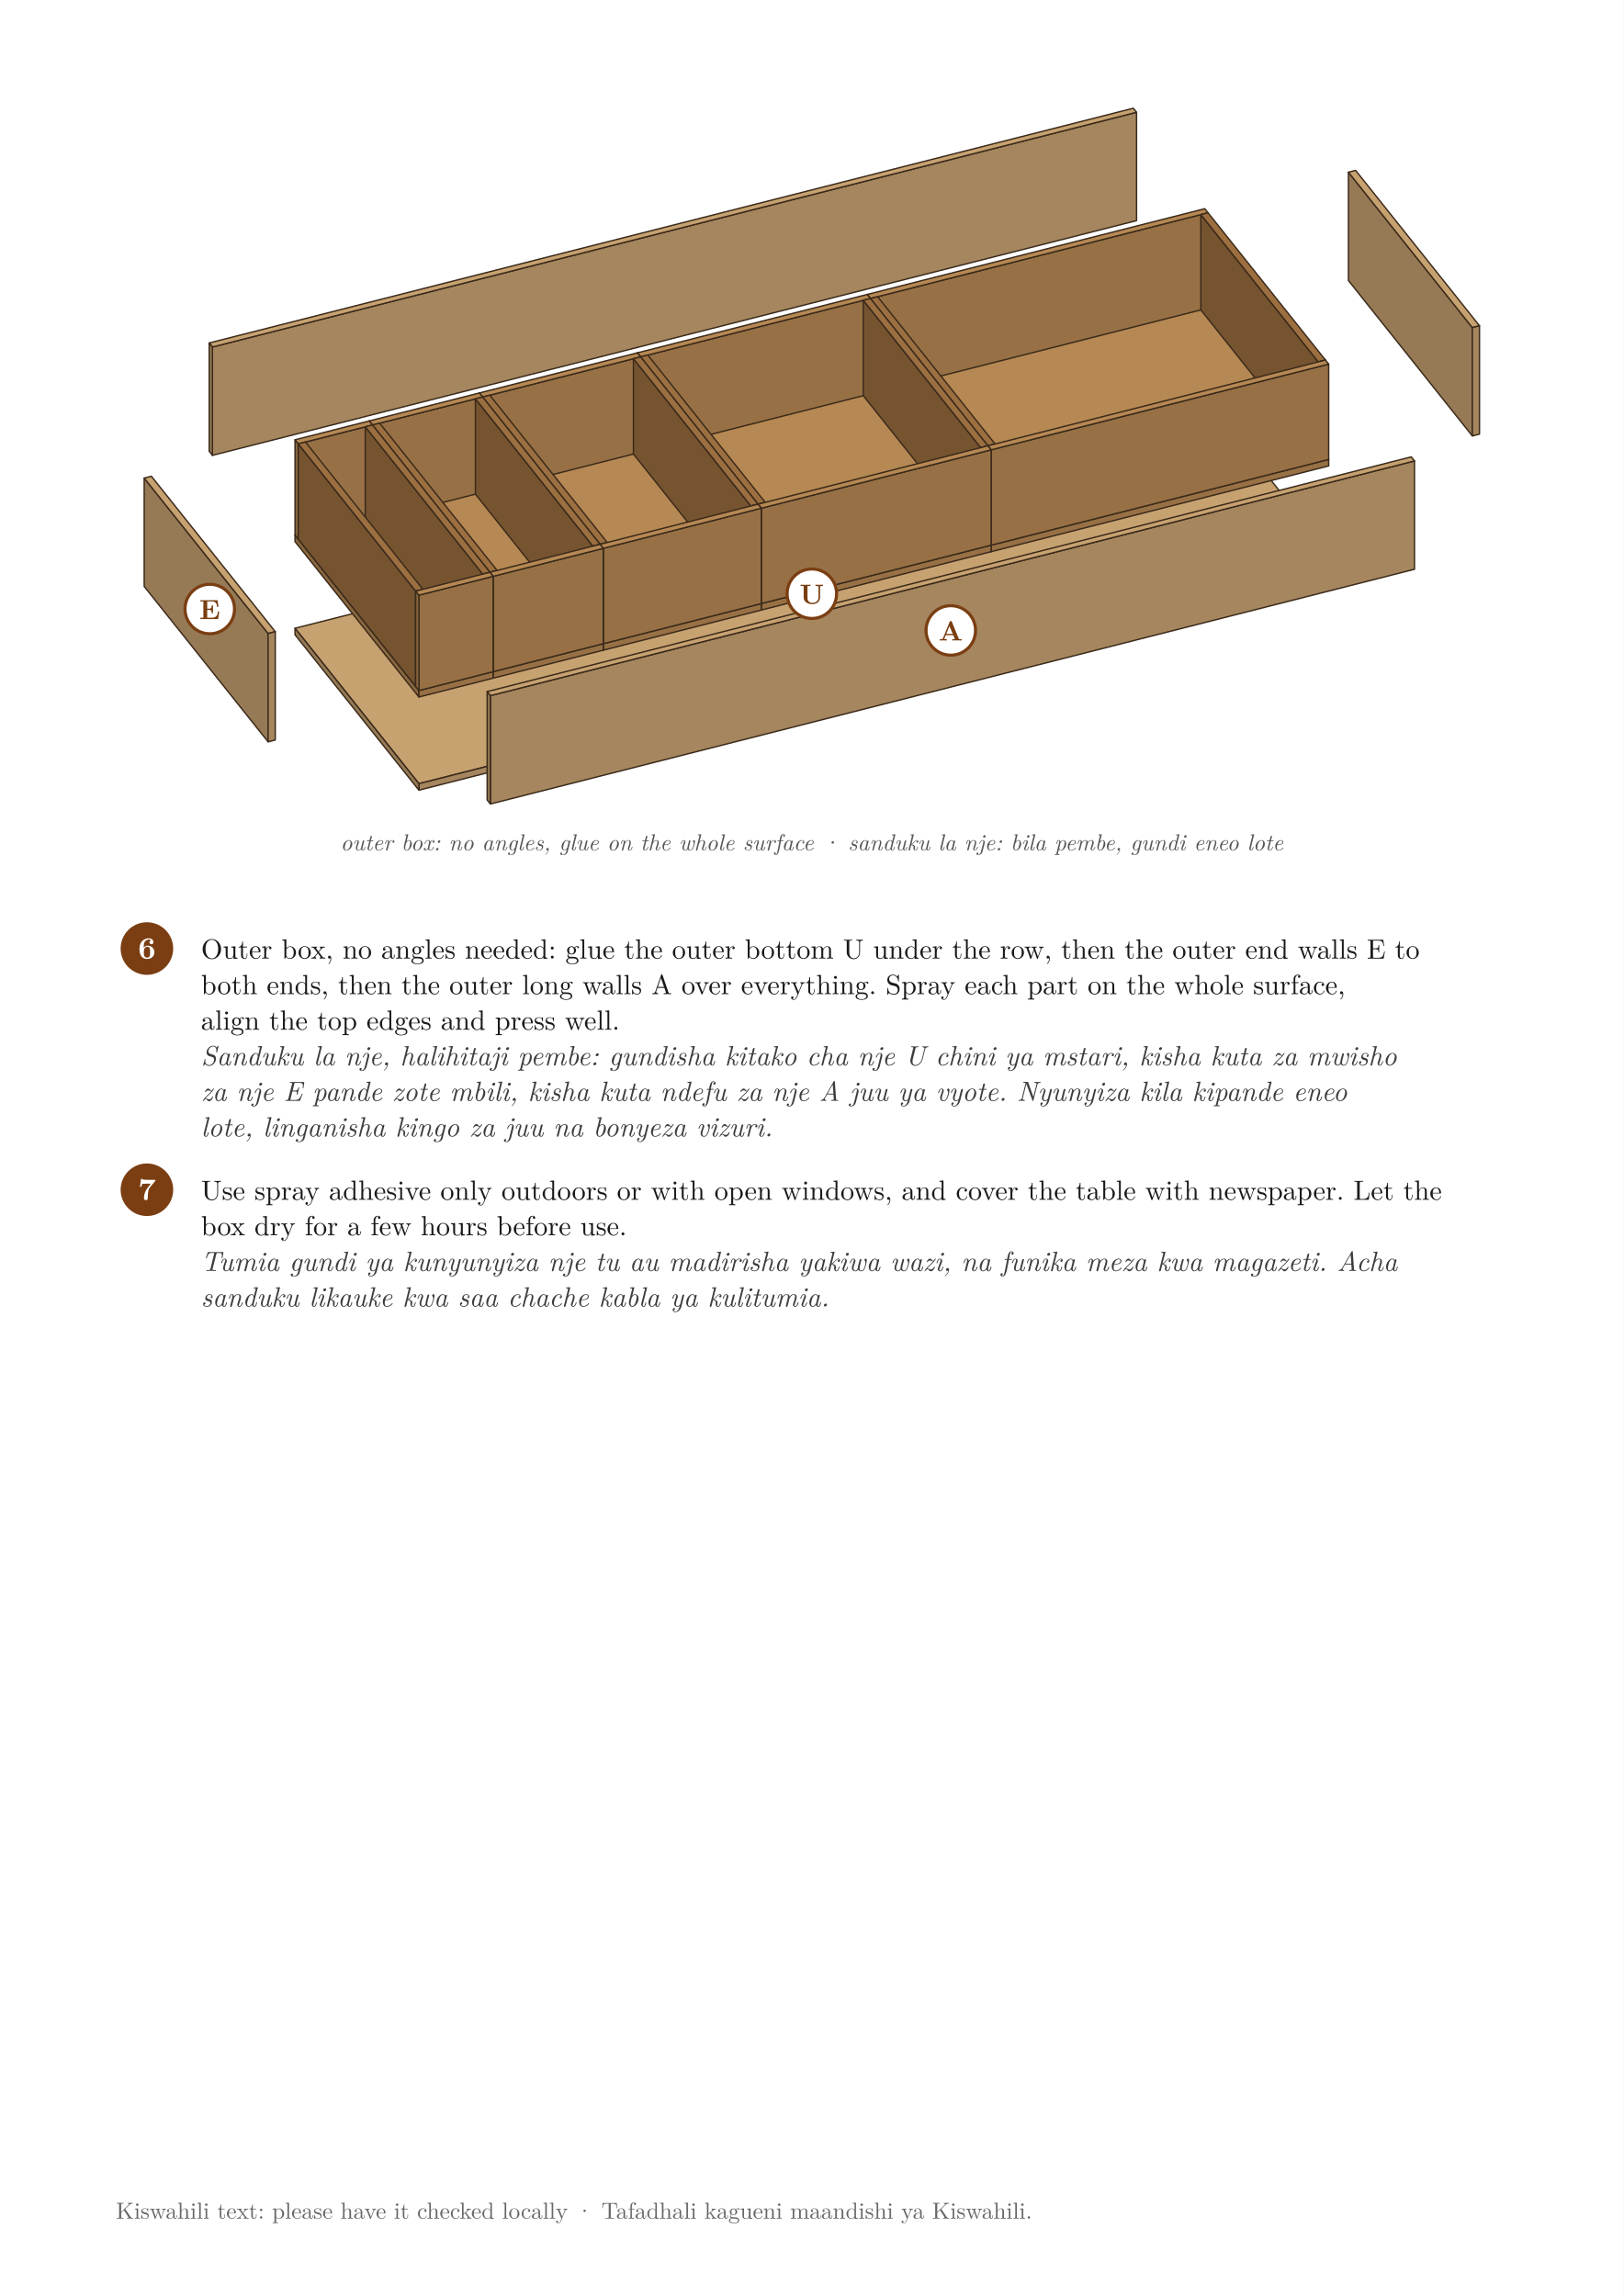
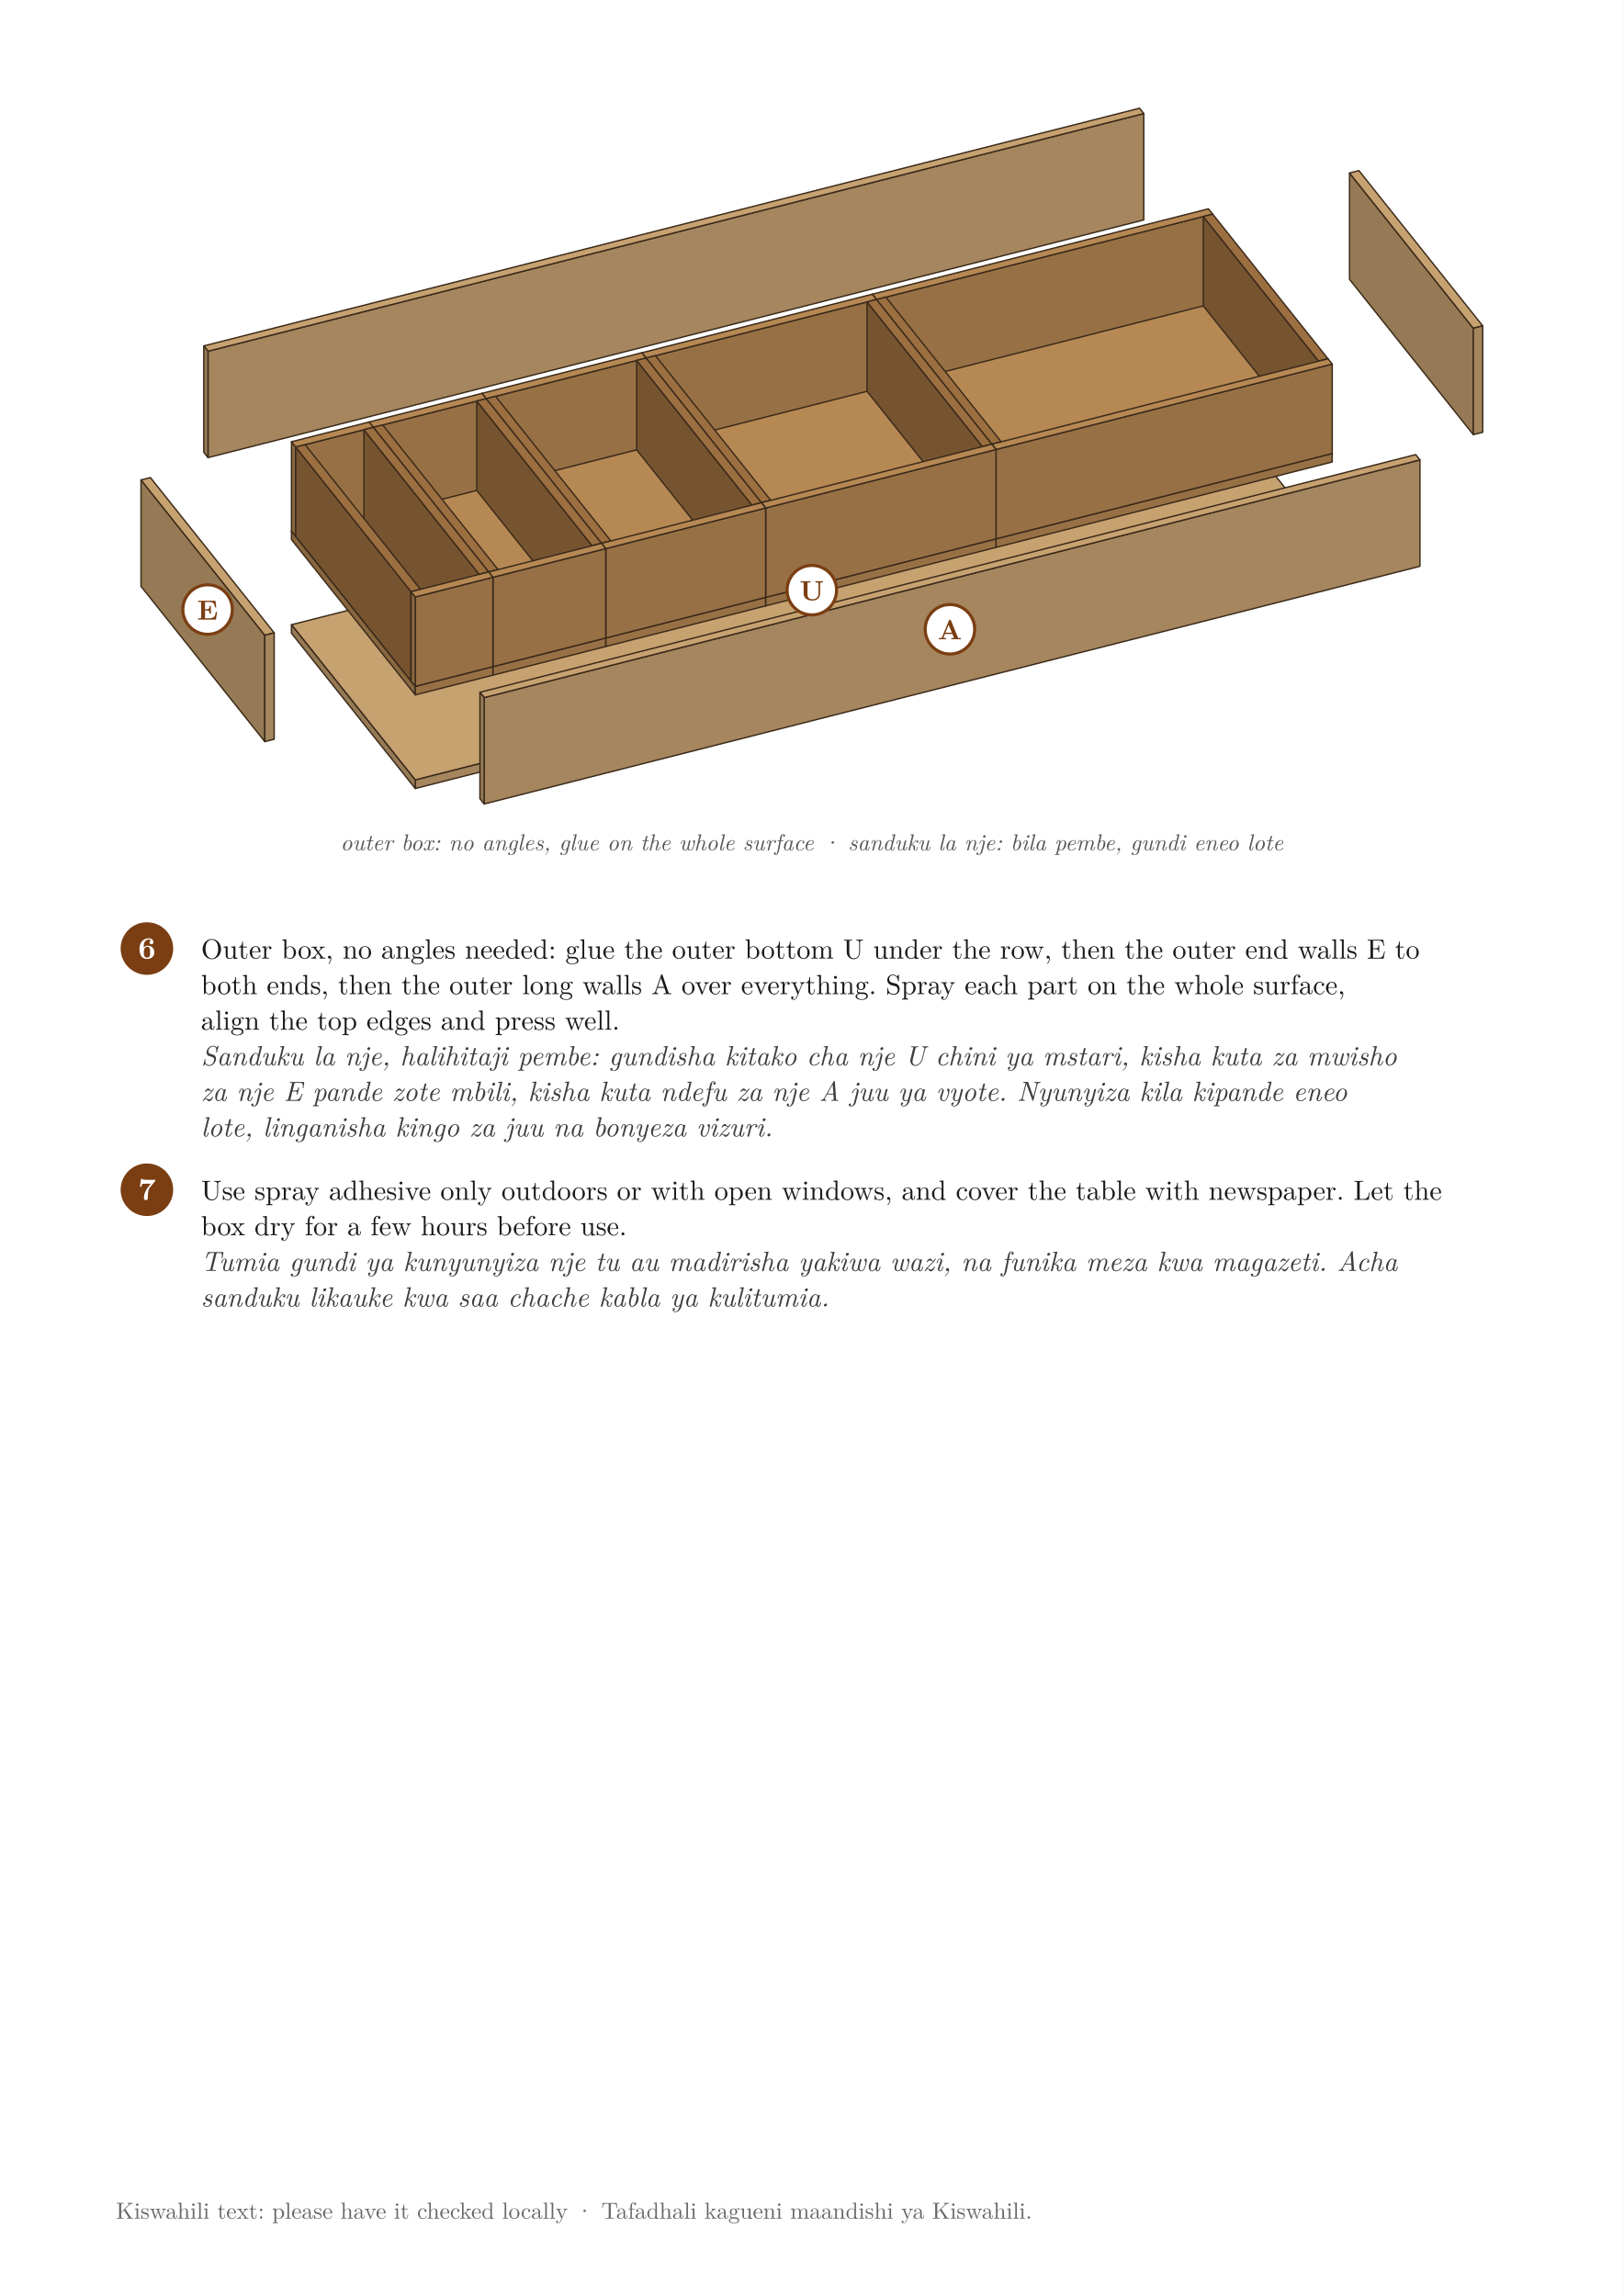
<svg xmlns="http://www.w3.org/2000/svg" width="210mm" height="297mm" viewBox="0 0 210 297" font-family="'Latin Modern Roman', 'CMU Serif', serif">
  <rect width="100%" height="100%" fill="#ffffff" />
-   <path d="M190.422,56.393 L190.422,42.379 L174.398,22.277 L174.398,36.290 L190.422,56.393 Z " fill="#967a55" fill-rule="evenodd" stroke="#3b2a1a" stroke-width="0.18" stroke-linejoin="round" />
-   <path d="M174.398,22.277 L190.422,42.379 L191.351,42.143 L175.327,22.041 L174.398,22.277 Z " fill="#c7a271" fill-rule="evenodd" stroke="#3b2a1a" stroke-width="0.18" stroke-linejoin="round" />
-   <path d="M190.422,56.393 L191.351,56.157 L191.351,42.143 L190.422,42.379 L190.422,56.393 Z " fill="#a5865e" fill-rule="evenodd" stroke="#3b2a1a" stroke-width="0.18" stroke-linejoin="round" />
-   <path d="M27.474,58.901 L146.995,28.538 L146.995,14.524 L27.474,44.888 L27.474,58.901 Z " fill="#a5865e" fill-rule="evenodd" stroke="#3b2a1a" stroke-width="0.18" stroke-linejoin="round" />
-   <path d="M27.056,44.363 L27.474,44.888 L146.995,14.524 L146.577,14.000 L27.056,44.363 Z " fill="#c7a271" fill-rule="evenodd" stroke="#3b2a1a" stroke-width="0.18" stroke-linejoin="round" />
-   <path d="M27.474,58.901 L27.474,44.888 L27.056,44.363 L27.056,58.377 L27.474,58.901 Z " fill="#967a55" fill-rule="evenodd" stroke="#3b2a1a" stroke-width="0.18" stroke-linejoin="round" />
-   <path d="M38.156,81.271 L54.180,101.373 L171.844,71.482 L155.820,51.380 L38.156,81.271 Z " fill="#c7a271" fill-rule="evenodd" stroke="#3b2a1a" stroke-width="0.18" stroke-linejoin="round" />
-   <path d="M54.180,102.214 L171.844,72.323 L171.844,71.482 L54.180,101.373 L54.180,102.214 Z " fill="#a5865e" fill-rule="evenodd" stroke="#3b2a1a" stroke-width="0.18" stroke-linejoin="round" />
-   <path d="M54.180,102.214 L54.180,101.373 L38.156,81.271 L38.156,82.112 L54.180,102.214 Z " fill="#967a55" fill-rule="evenodd" stroke="#3b2a1a" stroke-width="0.18" stroke-linejoin="round" />
-   <path d="M112.160,50.420 L128.184,70.522 L171.844,59.431 L155.820,39.328 L112.160,50.420 Z " fill="#b68853" fill-rule="evenodd" stroke="#3b2a1a" stroke-width="0.18" stroke-linejoin="round" />
-   <path d="M128.184,71.363 L128.184,70.522 L112.160,50.420 L112.160,51.260 L128.184,71.363 Z " fill="#89673f" fill-rule="evenodd" stroke="#3b2a1a" stroke-width="0.18" stroke-linejoin="round" />
-   <path d="M128.184,71.363 L171.844,60.271 L171.844,59.431 L128.184,70.522 L128.184,71.363 Z " fill="#977145" fill-rule="evenodd" stroke="#3b2a1a" stroke-width="0.18" stroke-linejoin="round" />
-   <path d="M112.578,50.944 L156.238,39.853 L156.238,27.521 L112.578,38.612 L112.578,50.944 Z " fill="#977145" fill-rule="evenodd" stroke="#3b2a1a" stroke-width="0.18" stroke-linejoin="round" />
-   <path d="M112.160,38.088 L112.578,38.612 L156.238,27.521 L155.820,26.997 L112.160,38.088 Z " fill="#b68853" fill-rule="evenodd" stroke="#3b2a1a" stroke-width="0.18" stroke-linejoin="round" />
-   <path d="M112.578,50.944 L112.578,38.612 L112.160,38.088 L112.160,50.420 L112.578,50.944 Z " fill="#89673f" fill-rule="evenodd" stroke="#3b2a1a" stroke-width="0.18" stroke-linejoin="round" />
-   <path d="M170.497,59.142 L170.497,46.810 L155.309,27.757 L155.309,40.089 L170.497,59.142 Z " fill="#765430" fill-rule="evenodd" stroke="#3b2a1a" stroke-width="0.18" stroke-linejoin="round" />
-   <path d="M155.309,27.757 L170.497,46.810 L171.426,46.574 L156.238,27.521 L155.309,27.757 Z " fill="#9c6f40" fill-rule="evenodd" stroke="#3b2a1a" stroke-width="0.18" stroke-linejoin="round" />
-   <path d="M170.497,59.142 L171.426,58.906 L171.426,46.574 L170.497,46.810 L170.497,59.142 Z " fill="#815c35" fill-rule="evenodd" stroke="#3b2a1a" stroke-width="0.18" stroke-linejoin="round" />
-   <path d="M127.766,69.997 L127.766,57.666 L112.578,38.612 L112.578,50.944 L127.766,69.997 Z " fill="#765430" fill-rule="evenodd" stroke="#3b2a1a" stroke-width="0.18" stroke-linejoin="round" />
-   <path d="M112.578,38.612 L127.766,57.666 L128.695,57.430 L113.507,38.376 L112.578,38.612 Z " fill="#9c6f40" fill-rule="evenodd" stroke="#3b2a1a" stroke-width="0.18" stroke-linejoin="round" />
-   <path d="M127.766,69.997 L128.695,69.761 L128.695,57.430 L127.766,57.666 L127.766,69.997 Z " fill="#815c35" fill-rule="evenodd" stroke="#3b2a1a" stroke-width="0.18" stroke-linejoin="round" />
-   <path d="M128.184,70.522 L171.844,59.431 L171.844,47.099 L128.184,58.190 L128.184,70.522 Z " fill="#977145" fill-rule="evenodd" stroke="#3b2a1a" stroke-width="0.18" stroke-linejoin="round" />
-   <path d="M127.766,57.666 L128.184,58.190 L171.844,47.099 L171.426,46.574 L127.766,57.666 Z " fill="#b68853" fill-rule="evenodd" stroke="#3b2a1a" stroke-width="0.18" stroke-linejoin="round" />
-   <path d="M128.184,70.522 L128.184,58.190 L127.766,57.666 L127.766,69.997 L128.184,70.522 Z " fill="#89673f" fill-rule="evenodd" stroke="#3b2a1a" stroke-width="0.18" stroke-linejoin="round" />
-   <path d="M82.435,57.971 L98.459,78.073 L128.184,70.522 L112.160,50.420 L82.435,57.971 Z " fill="#b68853" fill-rule="evenodd" stroke="#3b2a1a" stroke-width="0.18" stroke-linejoin="round" />
-   <path d="M98.459,78.914 L98.459,78.073 L82.435,57.971 L82.435,58.812 L98.459,78.914 Z " fill="#89673f" fill-rule="evenodd" stroke="#3b2a1a" stroke-width="0.18" stroke-linejoin="round" />
-   <path d="M98.459,78.914 L128.184,71.363 L128.184,70.522 L98.459,78.073 L98.459,78.914 Z " fill="#977145" fill-rule="evenodd" stroke="#3b2a1a" stroke-width="0.18" stroke-linejoin="round" />
-   <path d="M82.853,58.495 L112.578,50.944 L112.578,38.612 L82.853,46.164 L82.853,58.495 Z " fill="#977145" fill-rule="evenodd" stroke="#3b2a1a" stroke-width="0.18" stroke-linejoin="round" />
-   <path d="M82.435,45.639 L82.853,46.164 L112.578,38.612 L112.160,38.088 L82.435,45.639 Z " fill="#b68853" fill-rule="evenodd" stroke="#3b2a1a" stroke-width="0.18" stroke-linejoin="round" />
-   <path d="M82.853,58.495 L82.853,46.164 L82.435,45.639 L82.435,57.971 L82.853,58.495 Z " fill="#89673f" fill-rule="evenodd" stroke="#3b2a1a" stroke-width="0.18" stroke-linejoin="round" />
-   <path d="M126.837,70.233 L126.837,57.902 L111.650,38.848 L111.650,51.180 L126.837,70.233 Z " fill="#765430" fill-rule="evenodd" stroke="#3b2a1a" stroke-width="0.18" stroke-linejoin="round" />
-   <path d="M111.650,38.848 L126.837,57.902 L127.766,57.666 L112.578,38.612 L111.650,38.848 Z " fill="#9c6f40" fill-rule="evenodd" stroke="#3b2a1a" stroke-width="0.18" stroke-linejoin="round" />
-   <path d="M126.837,70.233 L127.766,69.997 L127.766,57.666 L126.837,57.902 L126.837,70.233 Z " fill="#815c35" fill-rule="evenodd" stroke="#3b2a1a" stroke-width="0.18" stroke-linejoin="round" />
-   <path d="M98.041,77.549 L98.041,65.217 L82.853,46.164 L82.853,58.495 L98.041,77.549 Z " fill="#765430" fill-rule="evenodd" stroke="#3b2a1a" stroke-width="0.18" stroke-linejoin="round" />
-   <path d="M82.853,46.164 L98.041,65.217 L98.970,64.981 L83.782,45.928 L82.853,46.164 Z " fill="#9c6f40" fill-rule="evenodd" stroke="#3b2a1a" stroke-width="0.18" stroke-linejoin="round" />
-   <path d="M98.041,77.549 L98.970,77.313 L98.970,64.981 L98.041,65.217 L98.041,77.549 Z " fill="#815c35" fill-rule="evenodd" stroke="#3b2a1a" stroke-width="0.18" stroke-linejoin="round" />
-   <path d="M98.459,78.073 L128.184,70.522 L128.184,58.190 L98.459,65.742 L98.459,78.073 Z " fill="#977145" fill-rule="evenodd" stroke="#3b2a1a" stroke-width="0.18" stroke-linejoin="round" />
-   <path d="M98.041,65.217 L98.459,65.742 L128.184,58.190 L127.766,57.666 L98.041,65.217 Z " fill="#b68853" fill-rule="evenodd" stroke="#3b2a1a" stroke-width="0.18" stroke-linejoin="round" />
-   <path d="M98.459,78.073 L98.459,65.742 L98.041,65.217 L98.041,77.549 L98.459,78.073 Z " fill="#89673f" fill-rule="evenodd" stroke="#3b2a1a" stroke-width="0.18" stroke-linejoin="round" />
-   <path d="M61.999,63.163 L78.023,83.265 L98.459,78.073 L82.435,57.971 L61.999,63.163 Z " fill="#b68853" fill-rule="evenodd" stroke="#3b2a1a" stroke-width="0.18" stroke-linejoin="round" />
-   <path d="M78.023,84.106 L78.023,83.265 L61.999,63.163 L61.999,64.003 L78.023,84.106 Z " fill="#89673f" fill-rule="evenodd" stroke="#3b2a1a" stroke-width="0.18" stroke-linejoin="round" />
-   <path d="M78.023,84.106 L98.459,78.914 L98.459,78.073 L78.023,83.265 L78.023,84.106 Z " fill="#977145" fill-rule="evenodd" stroke="#3b2a1a" stroke-width="0.18" stroke-linejoin="round" />
-   <path d="M62.417,63.687 L82.853,58.495 L82.853,46.164 L62.417,51.355 L62.417,63.687 Z " fill="#977145" fill-rule="evenodd" stroke="#3b2a1a" stroke-width="0.18" stroke-linejoin="round" />
-   <path d="M62.417,63.687 L62.417,51.355 L61.999,50.831 L61.999,63.163 L62.417,63.687 Z " fill="#89673f" fill-rule="evenodd" stroke="#3b2a1a" stroke-width="0.18" stroke-linejoin="round" />
-   <path d="M61.999,50.831 L62.417,51.355 L82.853,46.164 L82.435,45.639 L61.999,50.831 Z " fill="#b68853" fill-rule="evenodd" stroke="#3b2a1a" stroke-width="0.18" stroke-linejoin="round" />
-   <path d="M97.112,77.785 L97.112,65.453 L81.924,46.400 L81.924,58.731 L97.112,77.785 Z " fill="#765430" fill-rule="evenodd" stroke="#3b2a1a" stroke-width="0.18" stroke-linejoin="round" />
-   <path d="M81.924,46.400 L97.112,65.453 L98.041,65.217 L82.853,46.164 L81.924,46.400 Z " fill="#9c6f40" fill-rule="evenodd" stroke="#3b2a1a" stroke-width="0.18" stroke-linejoin="round" />
-   <path d="M97.112,77.785 L98.041,77.549 L98.041,65.217 L97.112,65.453 L97.112,77.785 Z " fill="#815c35" fill-rule="evenodd" stroke="#3b2a1a" stroke-width="0.18" stroke-linejoin="round" />
-   <path d="M77.604,82.741 L77.604,70.409 L62.417,51.355 L62.417,63.687 L77.604,82.741 Z " fill="#765430" fill-rule="evenodd" stroke="#3b2a1a" stroke-width="0.18" stroke-linejoin="round" />
-   <path d="M62.417,51.355 L77.604,70.409 L78.533,70.173 L63.346,51.119 L62.417,51.355 Z " fill="#9c6f40" fill-rule="evenodd" stroke="#3b2a1a" stroke-width="0.18" stroke-linejoin="round" />
-   <path d="M77.604,82.741 L78.533,82.505 L78.533,70.173 L77.604,70.409 L77.604,82.741 Z " fill="#815c35" fill-rule="evenodd" stroke="#3b2a1a" stroke-width="0.18" stroke-linejoin="round" />
-   <path d="M78.023,83.265 L98.459,78.073 L98.459,65.742 L78.023,70.933 L78.023,83.265 Z " fill="#977145" fill-rule="evenodd" stroke="#3b2a1a" stroke-width="0.18" stroke-linejoin="round" />
-   <path d="M78.023,83.265 L78.023,70.933 L77.604,70.409 L77.604,82.741 L78.023,83.265 Z " fill="#89673f" fill-rule="evenodd" stroke="#3b2a1a" stroke-width="0.18" stroke-linejoin="round" />
-   <path d="M77.604,70.409 L78.023,70.933 L98.459,65.742 L98.041,65.217 L77.604,70.409 Z " fill="#b68853" fill-rule="evenodd" stroke="#3b2a1a" stroke-width="0.18" stroke-linejoin="round" />
-   <path d="M47.755,66.781 L63.779,86.883 L78.023,83.265 L61.999,63.163 L47.755,66.781 Z " fill="#b68853" fill-rule="evenodd" stroke="#3b2a1a" stroke-width="0.18" stroke-linejoin="round" />
-   <path d="M63.779,87.724 L63.779,86.883 L47.755,66.781 L47.755,67.622 L63.779,87.724 Z " fill="#89673f" fill-rule="evenodd" stroke="#3b2a1a" stroke-width="0.18" stroke-linejoin="round" />
-   <path d="M63.779,87.724 L78.023,84.106 L78.023,83.265 L63.779,86.883 L63.779,87.724 Z " fill="#977145" fill-rule="evenodd" stroke="#3b2a1a" stroke-width="0.18" stroke-linejoin="round" />
-   <path d="M48.173,67.305 L62.417,63.687 L62.417,51.355 L48.173,54.974 L48.173,67.305 Z " fill="#977145" fill-rule="evenodd" stroke="#3b2a1a" stroke-width="0.18" stroke-linejoin="round" />
-   <path d="M48.173,67.305 L48.173,54.974 L47.755,54.449 L47.755,66.781 L48.173,67.305 Z " fill="#89673f" fill-rule="evenodd" stroke="#3b2a1a" stroke-width="0.18" stroke-linejoin="round" />
-   <path d="M47.755,54.449 L48.173,54.974 L62.417,51.355 L61.999,50.831 L47.755,54.449 Z " fill="#b68853" fill-rule="evenodd" stroke="#3b2a1a" stroke-width="0.18" stroke-linejoin="round" />
-   <path d="M76.676,82.976 L76.676,70.645 L61.488,51.591 L61.488,63.923 L76.676,82.976 Z " fill="#765430" fill-rule="evenodd" stroke="#3b2a1a" stroke-width="0.18" stroke-linejoin="round" />
-   <path d="M61.488,51.591 L76.676,70.645 L77.604,70.409 L62.417,51.355 L61.488,51.591 Z " fill="#9c6f40" fill-rule="evenodd" stroke="#3b2a1a" stroke-width="0.18" stroke-linejoin="round" />
-   <path d="M76.676,82.976 L77.604,82.741 L77.604,70.409 L76.676,70.645 L76.676,82.976 Z " fill="#815c35" fill-rule="evenodd" stroke="#3b2a1a" stroke-width="0.18" stroke-linejoin="round" />
-   <path d="M63.361,86.359 L63.361,74.027 L48.173,54.974 L48.173,67.305 L63.361,86.359 Z " fill="#765430" fill-rule="evenodd" stroke="#3b2a1a" stroke-width="0.18" stroke-linejoin="round" />
-   <path d="M48.173,54.974 L63.361,74.027 L64.290,73.791 L49.102,54.738 L48.173,54.974 Z " fill="#9c6f40" fill-rule="evenodd" stroke="#3b2a1a" stroke-width="0.18" stroke-linejoin="round" />
-   <path d="M63.361,86.359 L64.290,86.123 L64.290,73.791 L63.361,74.027 L63.361,86.359 Z " fill="#815c35" fill-rule="evenodd" stroke="#3b2a1a" stroke-width="0.18" stroke-linejoin="round" />
-   <path d="M63.779,86.883 L78.023,83.265 L78.023,70.933 L63.779,74.552 L63.779,86.883 Z " fill="#977145" fill-rule="evenodd" stroke="#3b2a1a" stroke-width="0.18" stroke-linejoin="round" />
-   <path d="M63.779,86.883 L63.779,74.552 L63.361,74.027 L63.361,86.359 L63.779,86.883 Z " fill="#89673f" fill-rule="evenodd" stroke="#3b2a1a" stroke-width="0.18" stroke-linejoin="round" />
-   <path d="M63.361,74.027 L63.779,74.552 L78.023,70.933 L77.604,70.409 L63.361,74.027 Z " fill="#b68853" fill-rule="evenodd" stroke="#3b2a1a" stroke-width="0.18" stroke-linejoin="round" />
-   <path d="M38.156,69.220 L54.180,89.322 L63.779,86.883 L47.755,66.781 L38.156,69.220 Z " fill="#b68853" fill-rule="evenodd" stroke="#3b2a1a" stroke-width="0.18" stroke-linejoin="round" />
-   <path d="M54.180,90.163 L54.180,89.322 L38.156,69.220 L38.156,70.060 L54.180,90.163 Z " fill="#89673f" fill-rule="evenodd" stroke="#3b2a1a" stroke-width="0.18" stroke-linejoin="round" />
-   <path d="M54.180,90.163 L63.779,87.724 L63.779,86.883 L54.180,89.322 L54.180,90.163 Z " fill="#977145" fill-rule="evenodd" stroke="#3b2a1a" stroke-width="0.18" stroke-linejoin="round" />
-   <path d="M38.574,69.744 L48.173,67.305 L48.173,54.974 L38.574,57.412 L38.574,69.744 Z " fill="#977145" fill-rule="evenodd" stroke="#3b2a1a" stroke-width="0.18" stroke-linejoin="round" />
-   <path d="M38.574,69.744 L38.574,57.412 L38.156,56.888 L38.156,69.220 L38.574,69.744 Z " fill="#89673f" fill-rule="evenodd" stroke="#3b2a1a" stroke-width="0.18" stroke-linejoin="round" />
-   <path d="M38.156,56.888 L38.574,57.412 L48.173,54.974 L47.755,54.449 L38.156,56.888 Z " fill="#b68853" fill-rule="evenodd" stroke="#3b2a1a" stroke-width="0.18" stroke-linejoin="round" />
-   <path d="M62.432,86.595 L62.432,74.263 L47.244,55.210 L47.244,67.541 L62.432,86.595 Z " fill="#765430" fill-rule="evenodd" stroke="#3b2a1a" stroke-width="0.18" stroke-linejoin="round" />
-   <path d="M47.244,55.210 L62.432,74.263 L63.361,74.027 L48.173,54.974 L47.244,55.210 Z " fill="#9c6f40" fill-rule="evenodd" stroke="#3b2a1a" stroke-width="0.18" stroke-linejoin="round" />
-   <path d="M62.432,86.595 L63.361,86.359 L63.361,74.027 L62.432,74.263 L62.432,86.595 Z " fill="#815c35" fill-rule="evenodd" stroke="#3b2a1a" stroke-width="0.18" stroke-linejoin="round" />
-   <path d="M53.762,88.797 L53.762,76.466 L38.574,57.412 L38.574,69.744 L53.762,88.797 Z " fill="#765430" fill-rule="evenodd" stroke="#3b2a1a" stroke-width="0.18" stroke-linejoin="round" />
-   <path d="M38.574,57.412 L53.762,76.466 L54.691,76.230 L39.503,57.176 L38.574,57.412 Z " fill="#9c6f40" fill-rule="evenodd" stroke="#3b2a1a" stroke-width="0.18" stroke-linejoin="round" />
-   <path d="M53.762,88.797 L54.691,88.561 L54.691,76.230 L53.762,76.466 L53.762,88.797 Z " fill="#815c35" fill-rule="evenodd" stroke="#3b2a1a" stroke-width="0.18" stroke-linejoin="round" />
-   <path d="M54.180,89.322 L63.779,86.883 L63.779,74.552 L54.180,76.990 L54.180,89.322 Z " fill="#977145" fill-rule="evenodd" stroke="#3b2a1a" stroke-width="0.18" stroke-linejoin="round" />
-   <path d="M54.180,89.322 L54.180,76.990 L53.762,76.466 L53.762,88.797 L54.180,89.322 Z " fill="#89673f" fill-rule="evenodd" stroke="#3b2a1a" stroke-width="0.18" stroke-linejoin="round" />
-   <path d="M53.762,76.466 L54.180,76.990 L63.779,74.552 L63.361,74.027 L53.762,76.466 Z " fill="#b68853" fill-rule="evenodd" stroke="#3b2a1a" stroke-width="0.18" stroke-linejoin="round" />
-   <path d="M63.423,104.000 L182.944,73.637 L182.944,59.623 L63.423,89.987 L63.423,104.000 Z " fill="#a5865e" fill-rule="evenodd" stroke="#3b2a1a" stroke-width="0.18" stroke-linejoin="round" />
-   <path d="M63.005,89.462 L63.423,89.987 L182.944,59.623 L182.526,59.099 L63.005,89.462 Z " fill="#c7a271" fill-rule="evenodd" stroke="#3b2a1a" stroke-width="0.18" stroke-linejoin="round" />
-   <path d="M63.423,104.000 L63.423,89.987 L63.005,89.462 L63.005,103.476 L63.423,104.000 Z " fill="#967a55" fill-rule="evenodd" stroke="#3b2a1a" stroke-width="0.18" stroke-linejoin="round" />
-   <path d="M34.673,95.959 L34.673,81.946 L18.649,61.843 L18.649,75.857 L34.673,95.959 Z " fill="#967a55" fill-rule="evenodd" stroke="#3b2a1a" stroke-width="0.18" stroke-linejoin="round" />
-   <path d="M18.649,61.843 L34.673,81.946 L35.602,81.710 L19.578,61.607 L18.649,61.843 Z " fill="#c7a271" fill-rule="evenodd" stroke="#3b2a1a" stroke-width="0.18" stroke-linejoin="round" />
-   <path d="M34.673,95.959 L35.602,95.723 L35.602,81.710 L34.673,81.946 L34.673,95.959 Z " fill="#a5865e" fill-rule="evenodd" stroke="#3b2a1a" stroke-width="0.18" stroke-linejoin="round" />
-   <circle cx="122.97" cy="81.55" r="3.2" fill="#ffffff" stroke="#7a3e12" stroke-width="0.4" />
-   <text x="122.97" y="82.85" font-size="3.60" text-anchor="middle" fill="#7a3e12" font-weight="bold">A</text>
-   <circle cx="27.13" cy="78.78" r="3.2" fill="#ffffff" stroke="#7a3e12" stroke-width="0.4" />
-   <text x="27.13" y="80.08" font-size="3.60" text-anchor="middle" fill="#7a3e12" font-weight="bold">E</text>
-   <circle cx="105.00" cy="76.80" r="3.2" fill="#ffffff" stroke="#7a3e12" stroke-width="0.4" />
-   <text x="105.00" y="78.10" font-size="3.60" text-anchor="middle" fill="#7a3e12" font-weight="bold">U</text>
+   <path d="M190.548,56.225 L190.548,42.463 L174.538,22.377 L174.538,36.139 L190.548,56.225 Z " fill="#967a55" fill-rule="evenodd" stroke="#3b2a1a" stroke-width="0.18" stroke-linejoin="round" />
+   <path d="M174.538,22.377 L190.548,42.463 L191.764,42.154 L175.754,22.068 L174.538,22.377 Z " fill="#c7a271" fill-rule="evenodd" stroke="#3b2a1a" stroke-width="0.18" stroke-linejoin="round" />
+   <path d="M190.548,56.225 L191.764,55.916 L191.764,42.154 L190.548,42.463 L190.548,56.225 Z " fill="#a5865e" fill-rule="evenodd" stroke="#3b2a1a" stroke-width="0.18" stroke-linejoin="round" />
+   <path d="M26.902,59.195 L147.930,28.449 L147.930,14.687 L26.902,45.432 L26.902,59.195 Z " fill="#a5865e" fill-rule="evenodd" stroke="#3b2a1a" stroke-width="0.18" stroke-linejoin="round" />
+   <path d="M26.355,44.746 L26.902,45.432 L147.930,14.687 L147.382,14.000 L26.355,44.746 Z " fill="#c7a271" fill-rule="evenodd" stroke="#3b2a1a" stroke-width="0.18" stroke-linejoin="round" />
+   <path d="M26.902,59.195 L26.902,45.432 L26.355,44.746 L26.355,58.508 L26.902,59.195 Z " fill="#967a55" fill-rule="evenodd" stroke="#3b2a1a" stroke-width="0.18" stroke-linejoin="round" />
+   <path d="M37.697,80.811 L53.708,100.896 L172.303,70.768 L156.292,50.683 L37.697,80.811 Z " fill="#c7a271" fill-rule="evenodd" stroke="#3b2a1a" stroke-width="0.18" stroke-linejoin="round" />
+   <path d="M53.708,101.997 L172.303,71.869 L172.303,70.768 L53.708,100.896 L53.708,101.997 Z " fill="#a5865e" fill-rule="evenodd" stroke="#3b2a1a" stroke-width="0.18" stroke-linejoin="round" />
+   <path d="M53.708,101.997 L53.708,100.896 L37.697,80.811 L37.697,81.912 L53.708,101.997 Z " fill="#967a55" fill-rule="evenodd" stroke="#3b2a1a" stroke-width="0.18" stroke-linejoin="round" />
+   <path d="M112.807,49.619 L128.818,69.705 L172.303,58.658 L156.292,38.573 L112.807,49.619 Z " fill="#b68853" fill-rule="evenodd" stroke="#3b2a1a" stroke-width="0.18" stroke-linejoin="round" />
+   <path d="M128.818,70.806 L128.818,69.705 L112.807,49.619 L112.807,50.720 L128.818,70.806 Z " fill="#89673f" fill-rule="evenodd" stroke="#3b2a1a" stroke-width="0.18" stroke-linejoin="round" />
+   <path d="M128.818,70.806 L172.303,59.759 L172.303,58.658 L128.818,69.705 L128.818,70.806 Z " fill="#977145" fill-rule="evenodd" stroke="#3b2a1a" stroke-width="0.18" stroke-linejoin="round" />
+   <path d="M113.355,50.306 L156.840,39.259 L156.840,27.699 L113.355,38.746 L113.355,50.306 Z " fill="#977145" fill-rule="evenodd" stroke="#3b2a1a" stroke-width="0.18" stroke-linejoin="round" />
+   <path d="M112.807,38.059 L113.355,38.746 L156.840,27.699 L156.292,27.012 L112.807,38.059 Z " fill="#b68853" fill-rule="evenodd" stroke="#3b2a1a" stroke-width="0.18" stroke-linejoin="round" />
+   <path d="M113.355,50.306 L113.355,38.746 L112.807,38.059 L112.807,49.619 L113.355,50.306 Z " fill="#89673f" fill-rule="evenodd" stroke="#3b2a1a" stroke-width="0.18" stroke-linejoin="round" />
+   <path d="M170.539,58.280 L170.539,46.720 L155.623,28.008 L155.623,39.568 L170.539,58.280 Z " fill="#765430" fill-rule="evenodd" stroke="#3b2a1a" stroke-width="0.18" stroke-linejoin="round" />
+   <path d="M155.623,28.008 L170.539,46.720 L171.755,46.411 L156.840,27.699 L155.623,28.008 Z " fill="#9c6f40" fill-rule="evenodd" stroke="#3b2a1a" stroke-width="0.18" stroke-linejoin="round" />
+   <path d="M170.539,58.280 L171.755,57.971 L171.755,46.411 L170.539,46.720 L170.539,58.280 Z " fill="#815c35" fill-rule="evenodd" stroke="#3b2a1a" stroke-width="0.18" stroke-linejoin="round" />
+   <path d="M128.270,69.018 L128.270,57.458 L113.355,38.746 L113.355,50.306 L128.270,69.018 Z " fill="#765430" fill-rule="evenodd" stroke="#3b2a1a" stroke-width="0.18" stroke-linejoin="round" />
+   <path d="M113.355,38.746 L128.270,57.458 L129.487,57.149 L114.571,38.437 L113.355,38.746 Z " fill="#9c6f40" fill-rule="evenodd" stroke="#3b2a1a" stroke-width="0.18" stroke-linejoin="round" />
+   <path d="M128.270,69.018 L129.487,68.709 L129.487,57.149 L128.270,57.458 L128.270,69.018 Z " fill="#815c35" fill-rule="evenodd" stroke="#3b2a1a" stroke-width="0.18" stroke-linejoin="round" />
+   <path d="M128.818,69.705 L172.303,58.658 L172.303,47.098 L128.818,58.145 L128.818,69.705 Z " fill="#977145" fill-rule="evenodd" stroke="#3b2a1a" stroke-width="0.18" stroke-linejoin="round" />
+   <path d="M128.270,57.458 L128.818,58.145 L172.303,47.098 L171.755,46.411 L128.270,57.458 Z " fill="#b68853" fill-rule="evenodd" stroke="#3b2a1a" stroke-width="0.18" stroke-linejoin="round" />
+   <path d="M128.818,69.705 L128.818,58.145 L128.270,57.458 L128.270,69.018 L128.818,69.705 Z " fill="#89673f" fill-rule="evenodd" stroke="#3b2a1a" stroke-width="0.18" stroke-linejoin="round" />
+   <path d="M83.007,57.190 L99.017,77.275 L128.818,69.705 L112.807,49.619 L83.007,57.190 Z " fill="#b68853" fill-rule="evenodd" stroke="#3b2a1a" stroke-width="0.18" stroke-linejoin="round" />
+   <path d="M99.017,78.376 L99.017,77.275 L83.007,57.190 L83.007,58.291 L99.017,78.376 Z " fill="#89673f" fill-rule="evenodd" stroke="#3b2a1a" stroke-width="0.18" stroke-linejoin="round" />
+   <path d="M99.017,78.376 L128.818,70.806 L128.818,69.980 L128.818,69.705 L99.017,77.275 L99.017,78.376 Z " fill="#977145" fill-rule="evenodd" stroke="#3b2a1a" stroke-width="0.18" stroke-linejoin="round" />
+   <path d="M83.554,57.877 L113.355,50.306 L113.355,41.636 L113.355,38.746 L83.554,46.317 L83.554,57.877 Z " fill="#977145" fill-rule="evenodd" stroke="#3b2a1a" stroke-width="0.18" stroke-linejoin="round" />
+   <path d="M83.007,45.630 L83.554,46.317 L113.355,38.746 L112.807,38.059 L83.007,45.630 Z " fill="#b68853" fill-rule="evenodd" stroke="#3b2a1a" stroke-width="0.18" stroke-linejoin="round" />
+   <path d="M83.554,57.877 L83.554,46.317 L83.007,45.630 L83.007,57.190 L83.554,57.877 Z " fill="#89673f" fill-rule="evenodd" stroke="#3b2a1a" stroke-width="0.18" stroke-linejoin="round" />
+   <path d="M127.054,69.327 L127.054,57.767 L112.138,39.055 L112.138,50.615 L127.054,69.327 Z " fill="#765430" fill-rule="evenodd" stroke="#3b2a1a" stroke-width="0.18" stroke-linejoin="round" />
+   <path d="M112.138,39.055 L127.054,57.767 L128.270,57.458 L113.355,38.746 L112.138,39.055 Z " fill="#9c6f40" fill-rule="evenodd" stroke="#3b2a1a" stroke-width="0.18" stroke-linejoin="round" />
+   <path d="M127.054,69.327 L128.270,69.018 L128.270,57.458 L127.054,57.767 L127.054,69.327 Z " fill="#815c35" fill-rule="evenodd" stroke="#3b2a1a" stroke-width="0.18" stroke-linejoin="round" />
+   <path d="M98.470,76.589 L98.470,65.028 L83.554,46.317 L83.554,57.877 L98.470,76.589 Z " fill="#765430" fill-rule="evenodd" stroke="#3b2a1a" stroke-width="0.18" stroke-linejoin="round" />
+   <path d="M83.554,46.317 L98.470,65.028 L99.686,64.719 L84.770,46.008 L83.554,46.317 Z " fill="#9c6f40" fill-rule="evenodd" stroke="#3b2a1a" stroke-width="0.18" stroke-linejoin="round" />
+   <path d="M98.470,76.589 L99.686,76.280 L99.686,64.719 L98.470,65.028 L98.470,76.589 Z " fill="#815c35" fill-rule="evenodd" stroke="#3b2a1a" stroke-width="0.18" stroke-linejoin="round" />
+   <path d="M99.017,77.275 L128.818,69.705 L128.818,61.035 L128.818,58.145 L99.017,65.715 L99.017,77.275 Z " fill="#977145" fill-rule="evenodd" stroke="#3b2a1a" stroke-width="0.18" stroke-linejoin="round" />
+   <path d="M98.470,65.028 L99.017,65.715 L128.818,58.145 L128.270,57.458 L98.470,65.028 Z " fill="#b68853" fill-rule="evenodd" stroke="#3b2a1a" stroke-width="0.18" stroke-linejoin="round" />
+   <path d="M99.017,77.275 L99.017,65.715 L98.470,65.028 L98.470,76.589 L99.017,77.275 Z " fill="#89673f" fill-rule="evenodd" stroke="#3b2a1a" stroke-width="0.18" stroke-linejoin="round" />
+   <path d="M62.329,62.443 L78.339,82.528 L99.017,77.275 L83.007,57.190 L62.329,62.443 Z " fill="#b68853" fill-rule="evenodd" stroke="#3b2a1a" stroke-width="0.18" stroke-linejoin="round" />
+   <path d="M78.339,83.629 L78.339,82.528 L62.329,62.443 L62.329,63.544 L78.339,83.629 Z " fill="#89673f" fill-rule="evenodd" stroke="#3b2a1a" stroke-width="0.18" stroke-linejoin="round" />
+   <path d="M78.339,83.629 L99.017,78.376 L99.017,77.275 L78.339,82.528 L78.339,83.629 Z " fill="#977145" fill-rule="evenodd" stroke="#3b2a1a" stroke-width="0.18" stroke-linejoin="round" />
+   <path d="M62.876,63.130 L83.554,57.877 L83.554,46.317 L62.876,51.570 L62.876,63.130 Z " fill="#977145" fill-rule="evenodd" stroke="#3b2a1a" stroke-width="0.18" stroke-linejoin="round" />
+   <path d="M62.876,63.130 L62.876,51.570 L62.329,50.883 L62.329,62.443 L62.876,63.130 Z " fill="#89673f" fill-rule="evenodd" stroke="#3b2a1a" stroke-width="0.18" stroke-linejoin="round" />
+   <path d="M62.329,50.883 L62.876,51.570 L83.554,46.317 L83.007,45.630 L62.329,50.883 Z " fill="#b68853" fill-rule="evenodd" stroke="#3b2a1a" stroke-width="0.18" stroke-linejoin="round" />
+   <path d="M97.253,76.898 L97.253,65.337 L82.338,46.626 L82.338,58.186 L97.253,76.898 Z " fill="#765430" fill-rule="evenodd" stroke="#3b2a1a" stroke-width="0.18" stroke-linejoin="round" />
+   <path d="M82.338,46.626 L97.253,65.337 L98.470,65.028 L83.554,46.317 L82.338,46.626 Z " fill="#9c6f40" fill-rule="evenodd" stroke="#3b2a1a" stroke-width="0.18" stroke-linejoin="round" />
+   <path d="M97.253,76.898 L98.470,76.589 L98.470,65.028 L97.253,65.337 L97.253,76.898 Z " fill="#815c35" fill-rule="evenodd" stroke="#3b2a1a" stroke-width="0.18" stroke-linejoin="round" />
+   <path d="M77.792,81.842 L77.792,70.281 L62.876,51.570 L62.876,63.130 L77.792,81.842 Z " fill="#765430" fill-rule="evenodd" stroke="#3b2a1a" stroke-width="0.18" stroke-linejoin="round" />
+   <path d="M62.876,51.570 L77.792,70.281 L79.008,69.972 L64.092,51.261 L62.876,51.570 Z " fill="#9c6f40" fill-rule="evenodd" stroke="#3b2a1a" stroke-width="0.18" stroke-linejoin="round" />
+   <path d="M77.792,81.842 L79.008,81.533 L79.008,69.972 L77.792,70.281 L77.792,81.842 Z " fill="#815c35" fill-rule="evenodd" stroke="#3b2a1a" stroke-width="0.18" stroke-linejoin="round" />
+   <path d="M78.339,82.528 L99.017,77.275 L99.017,65.715 L78.339,70.968 L78.339,82.528 Z " fill="#977145" fill-rule="evenodd" stroke="#3b2a1a" stroke-width="0.18" stroke-linejoin="round" />
+   <path d="M78.339,82.528 L78.339,70.968 L77.792,70.281 L77.792,81.842 L78.339,82.528 Z " fill="#89673f" fill-rule="evenodd" stroke="#3b2a1a" stroke-width="0.18" stroke-linejoin="round" />
+   <path d="M77.792,70.281 L78.339,70.968 L99.017,65.715 L98.470,65.028 L77.792,70.281 Z " fill="#b68853" fill-rule="evenodd" stroke="#3b2a1a" stroke-width="0.18" stroke-linejoin="round" />
+   <path d="M47.732,66.151 L63.743,86.236 L78.339,82.528 L62.329,62.443 L47.732,66.151 Z " fill="#b68853" fill-rule="evenodd" stroke="#3b2a1a" stroke-width="0.18" stroke-linejoin="round" />
+   <path d="M63.743,87.337 L63.743,86.236 L47.732,66.151 L47.732,67.252 L63.743,87.337 Z " fill="#89673f" fill-rule="evenodd" stroke="#3b2a1a" stroke-width="0.18" stroke-linejoin="round" />
+   <path d="M63.743,87.337 L78.339,83.629 L78.339,82.528 L63.743,86.236 L63.743,87.337 Z " fill="#977145" fill-rule="evenodd" stroke="#3b2a1a" stroke-width="0.18" stroke-linejoin="round" />
+   <path d="M48.280,66.838 L62.876,63.130 L62.876,51.570 L48.280,55.278 L48.280,66.838 Z " fill="#977145" fill-rule="evenodd" stroke="#3b2a1a" stroke-width="0.18" stroke-linejoin="round" />
+   <path d="M48.280,66.838 L48.280,55.278 L47.732,54.591 L47.732,66.151 L48.280,66.838 Z " fill="#89673f" fill-rule="evenodd" stroke="#3b2a1a" stroke-width="0.18" stroke-linejoin="round" />
+   <path d="M47.732,54.591 L48.280,55.278 L62.876,51.570 L62.329,50.883 L47.732,54.591 Z " fill="#b68853" fill-rule="evenodd" stroke="#3b2a1a" stroke-width="0.18" stroke-linejoin="round" />
+   <path d="M76.575,82.151 L76.575,70.590 L61.660,51.879 L61.660,63.439 L76.575,82.151 Z " fill="#765430" fill-rule="evenodd" stroke="#3b2a1a" stroke-width="0.18" stroke-linejoin="round" />
+   <path d="M61.660,51.879 L76.575,70.590 L77.792,70.281 L62.876,51.570 L61.660,51.879 Z " fill="#9c6f40" fill-rule="evenodd" stroke="#3b2a1a" stroke-width="0.18" stroke-linejoin="round" />
+   <path d="M76.575,82.151 L77.792,81.842 L77.792,70.281 L76.575,70.590 L76.575,82.151 Z " fill="#815c35" fill-rule="evenodd" stroke="#3b2a1a" stroke-width="0.18" stroke-linejoin="round" />
+   <path d="M63.195,85.550 L63.195,73.990 L48.280,55.278 L48.280,66.838 L63.195,85.550 Z " fill="#765430" fill-rule="evenodd" stroke="#3b2a1a" stroke-width="0.18" stroke-linejoin="round" />
+   <path d="M48.280,55.278 L63.195,73.990 L64.412,73.681 L49.496,54.969 L48.280,55.278 Z " fill="#9c6f40" fill-rule="evenodd" stroke="#3b2a1a" stroke-width="0.18" stroke-linejoin="round" />
+   <path d="M63.195,85.550 L64.412,85.241 L64.412,73.681 L63.195,73.990 L63.195,85.550 Z " fill="#815c35" fill-rule="evenodd" stroke="#3b2a1a" stroke-width="0.18" stroke-linejoin="round" />
+   <path d="M63.743,86.236 L78.339,82.528 L78.339,70.968 L63.743,74.676 L63.743,86.236 Z " fill="#977145" fill-rule="evenodd" stroke="#3b2a1a" stroke-width="0.18" stroke-linejoin="round" />
+   <path d="M63.743,86.236 L63.743,74.676 L63.195,73.990 L63.195,85.550 L63.743,86.236 Z " fill="#89673f" fill-rule="evenodd" stroke="#3b2a1a" stroke-width="0.18" stroke-linejoin="round" />
+   <path d="M63.195,73.990 L63.743,74.676 L78.339,70.968 L77.792,70.281 L63.195,73.990 Z " fill="#b68853" fill-rule="evenodd" stroke="#3b2a1a" stroke-width="0.18" stroke-linejoin="round" />
+   <path d="M37.697,68.700 L53.708,88.786 L63.743,86.236 L47.732,66.151 L37.697,68.700 Z " fill="#b68853" fill-rule="evenodd" stroke="#3b2a1a" stroke-width="0.18" stroke-linejoin="round" />
+   <path d="M53.708,89.887 L53.708,88.786 L37.697,68.700 L37.697,69.801 L53.708,89.887 Z " fill="#89673f" fill-rule="evenodd" stroke="#3b2a1a" stroke-width="0.18" stroke-linejoin="round" />
+   <path d="M53.708,89.887 L63.743,87.337 L63.743,86.236 L53.708,88.786 L53.708,89.887 Z " fill="#977145" fill-rule="evenodd" stroke="#3b2a1a" stroke-width="0.18" stroke-linejoin="round" />
+   <path d="M38.245,69.387 L48.280,66.838 L48.280,55.278 L38.245,57.827 L38.245,69.387 Z " fill="#977145" fill-rule="evenodd" stroke="#3b2a1a" stroke-width="0.18" stroke-linejoin="round" />
+   <path d="M38.245,69.387 L38.245,57.827 L37.697,57.140 L37.697,68.700 L38.245,69.387 Z " fill="#89673f" fill-rule="evenodd" stroke="#3b2a1a" stroke-width="0.18" stroke-linejoin="round" />
+   <path d="M37.697,57.140 L38.245,57.827 L48.280,55.278 L47.732,54.591 L37.697,57.140 Z " fill="#b68853" fill-rule="evenodd" stroke="#3b2a1a" stroke-width="0.18" stroke-linejoin="round" />
+   <path d="M61.979,85.859 L61.979,74.299 L47.063,55.587 L47.063,67.147 L61.979,85.859 Z " fill="#765430" fill-rule="evenodd" stroke="#3b2a1a" stroke-width="0.18" stroke-linejoin="round" />
+   <path d="M47.063,55.587 L61.979,74.299 L63.195,73.990 L48.280,55.278 L47.063,55.587 Z " fill="#9c6f40" fill-rule="evenodd" stroke="#3b2a1a" stroke-width="0.18" stroke-linejoin="round" />
+   <path d="M61.979,85.859 L63.195,85.550 L63.195,73.990 L61.979,74.299 L61.979,85.859 Z " fill="#815c35" fill-rule="evenodd" stroke="#3b2a1a" stroke-width="0.18" stroke-linejoin="round" />
+   <path d="M53.160,88.099 L53.160,76.539 L38.245,57.827 L38.245,69.387 L53.160,88.099 Z " fill="#765430" fill-rule="evenodd" stroke="#3b2a1a" stroke-width="0.18" stroke-linejoin="round" />
+   <path d="M38.245,57.827 L53.160,76.539 L54.377,76.230 L39.461,57.518 L38.245,57.827 Z " fill="#9c6f40" fill-rule="evenodd" stroke="#3b2a1a" stroke-width="0.18" stroke-linejoin="round" />
+   <path d="M53.160,88.099 L54.377,87.790 L54.377,76.230 L53.160,76.539 L53.160,88.099 Z " fill="#815c35" fill-rule="evenodd" stroke="#3b2a1a" stroke-width="0.18" stroke-linejoin="round" />
+   <path d="M53.708,88.786 L63.743,86.236 L63.743,74.676 L53.708,77.225 L53.708,88.786 Z " fill="#977145" fill-rule="evenodd" stroke="#3b2a1a" stroke-width="0.18" stroke-linejoin="round" />
+   <path d="M53.708,88.786 L53.708,77.225 L53.160,76.539 L53.160,88.099 L53.708,88.786 Z " fill="#89673f" fill-rule="evenodd" stroke="#3b2a1a" stroke-width="0.18" stroke-linejoin="round" />
+   <path d="M53.160,76.539 L53.708,77.225 L63.743,74.676 L63.195,73.990 L53.160,76.539 Z " fill="#b68853" fill-rule="evenodd" stroke="#3b2a1a" stroke-width="0.18" stroke-linejoin="round" />
+   <path d="M62.618,104.000 L183.645,73.254 L183.645,59.492 L62.618,90.238 L62.618,104.000 Z " fill="#a5865e" fill-rule="evenodd" stroke="#3b2a1a" stroke-width="0.18" stroke-linejoin="round" />
+   <path d="M62.070,89.551 L62.618,90.238 L183.645,59.492 L183.098,58.805 L62.070,89.551 Z " fill="#c7a271" fill-rule="evenodd" stroke="#3b2a1a" stroke-width="0.18" stroke-linejoin="round" />
+   <path d="M62.618,104.000 L62.618,90.238 L62.070,89.551 L62.070,103.313 L62.618,104.000 Z " fill="#967a55" fill-rule="evenodd" stroke="#3b2a1a" stroke-width="0.18" stroke-linejoin="round" />
+   <path d="M34.246,95.932 L34.246,82.170 L18.236,62.084 L18.236,75.846 L34.246,95.932 Z " fill="#967a55" fill-rule="evenodd" stroke="#3b2a1a" stroke-width="0.18" stroke-linejoin="round" />
+   <path d="M18.236,62.084 L34.246,82.170 L35.462,81.861 L19.452,61.775 L18.236,62.084 Z " fill="#c7a271" fill-rule="evenodd" stroke="#3b2a1a" stroke-width="0.18" stroke-linejoin="round" />
+   <path d="M34.246,95.932 L35.462,95.623 L35.462,81.861 L34.246,82.170 L34.246,95.932 Z " fill="#a5865e" fill-rule="evenodd" stroke="#3b2a1a" stroke-width="0.18" stroke-linejoin="round" />
+   <circle cx="122.86" cy="81.40" r="3.2" fill="#ffffff" stroke="#7a3e12" stroke-width="0.4" />
+   <text x="122.86" y="82.70" font-size="3.60" text-anchor="middle" fill="#7a3e12" font-weight="bold">A</text>
+   <circle cx="26.85" cy="78.85" r="3.2" fill="#ffffff" stroke="#7a3e12" stroke-width="0.4" />
+   <text x="26.85" y="80.15" font-size="3.60" text-anchor="middle" fill="#7a3e12" font-weight="bold">E</text>
+   <circle cx="105.00" cy="76.34" r="3.2" fill="#ffffff" stroke="#7a3e12" stroke-width="0.4" />
+   <text x="105.00" y="77.64" font-size="3.60" text-anchor="middle" fill="#7a3e12" font-weight="bold">U</text>
  <text x="105.00" y="110.00" font-size="3.00" text-anchor="middle" fill="#555" font-style="italic">outer box: no angles, glue on the whole surface · sanduku la nje: bila pembe, gundi eneo lote</text>
  <circle cx="19" cy="122.70" r="3.4" fill="#7a3e12" />
  <text x="19.00" y="124.00" font-size="4.00" text-anchor="middle" fill="#fff" font-weight="bold">6</text>
  <text x="26.00" y="124.00" font-size="3.60" text-anchor="start" fill="#1a1a1a">Outer box, no angles needed: glue the outer bottom U under the row, then the outer end walls E to</text>
  <text x="26.00" y="128.60" font-size="3.60" text-anchor="start" fill="#1a1a1a">both ends, then the outer long walls A over everything. Spray each part on the whole surface,</text>
  <text x="26.00" y="133.20" font-size="3.60" text-anchor="start" fill="#1a1a1a">align the top edges and press well.</text>
  <text x="26.00" y="137.80" font-size="3.60" text-anchor="start" fill="#3d3d3d" font-style="italic">Sanduku la nje, halihitaji pembe: gundisha kitako cha nje U chini ya mstari, kisha kuta za mwisho</text>
  <text x="26.00" y="142.40" font-size="3.60" text-anchor="start" fill="#3d3d3d" font-style="italic">za nje E pande zote mbili, kisha kuta ndefu za nje A juu ya vyote. Nyunyiza kila kipande eneo</text>
  <text x="26.00" y="147.00" font-size="3.60" text-anchor="start" fill="#3d3d3d" font-style="italic">lote, linganisha kingo za juu na bonyeza vizuri.</text>
  <circle cx="19" cy="153.90" r="3.4" fill="#7a3e12" />
  <text x="19.00" y="155.20" font-size="4.00" text-anchor="middle" fill="#fff" font-weight="bold">7</text>
  <text x="26.00" y="155.20" font-size="3.60" text-anchor="start" fill="#1a1a1a">Use spray adhesive only outdoors or with open windows, and cover the table with newspaper. Let the</text>
  <text x="26.00" y="159.80" font-size="3.60" text-anchor="start" fill="#1a1a1a">box dry for a few hours before use.</text>
  <text x="26.00" y="164.40" font-size="3.60" text-anchor="start" fill="#3d3d3d" font-style="italic">Tumia gundi ya kunyunyiza nje tu au madirisha yakiwa wazi, na funika meza kwa magazeti. Acha</text>
  <text x="26.00" y="169.00" font-size="3.60" text-anchor="start" fill="#3d3d3d" font-style="italic">sanduku likauke kwa saa chache kabla ya kulitumia.</text>
  <text x="15.00" y="287.00" font-size="3.00" text-anchor="start" fill="#666">Kiswahili text: please have it checked locally · Tafadhali kagueni maandishi ya Kiswahili.</text>
</svg>
